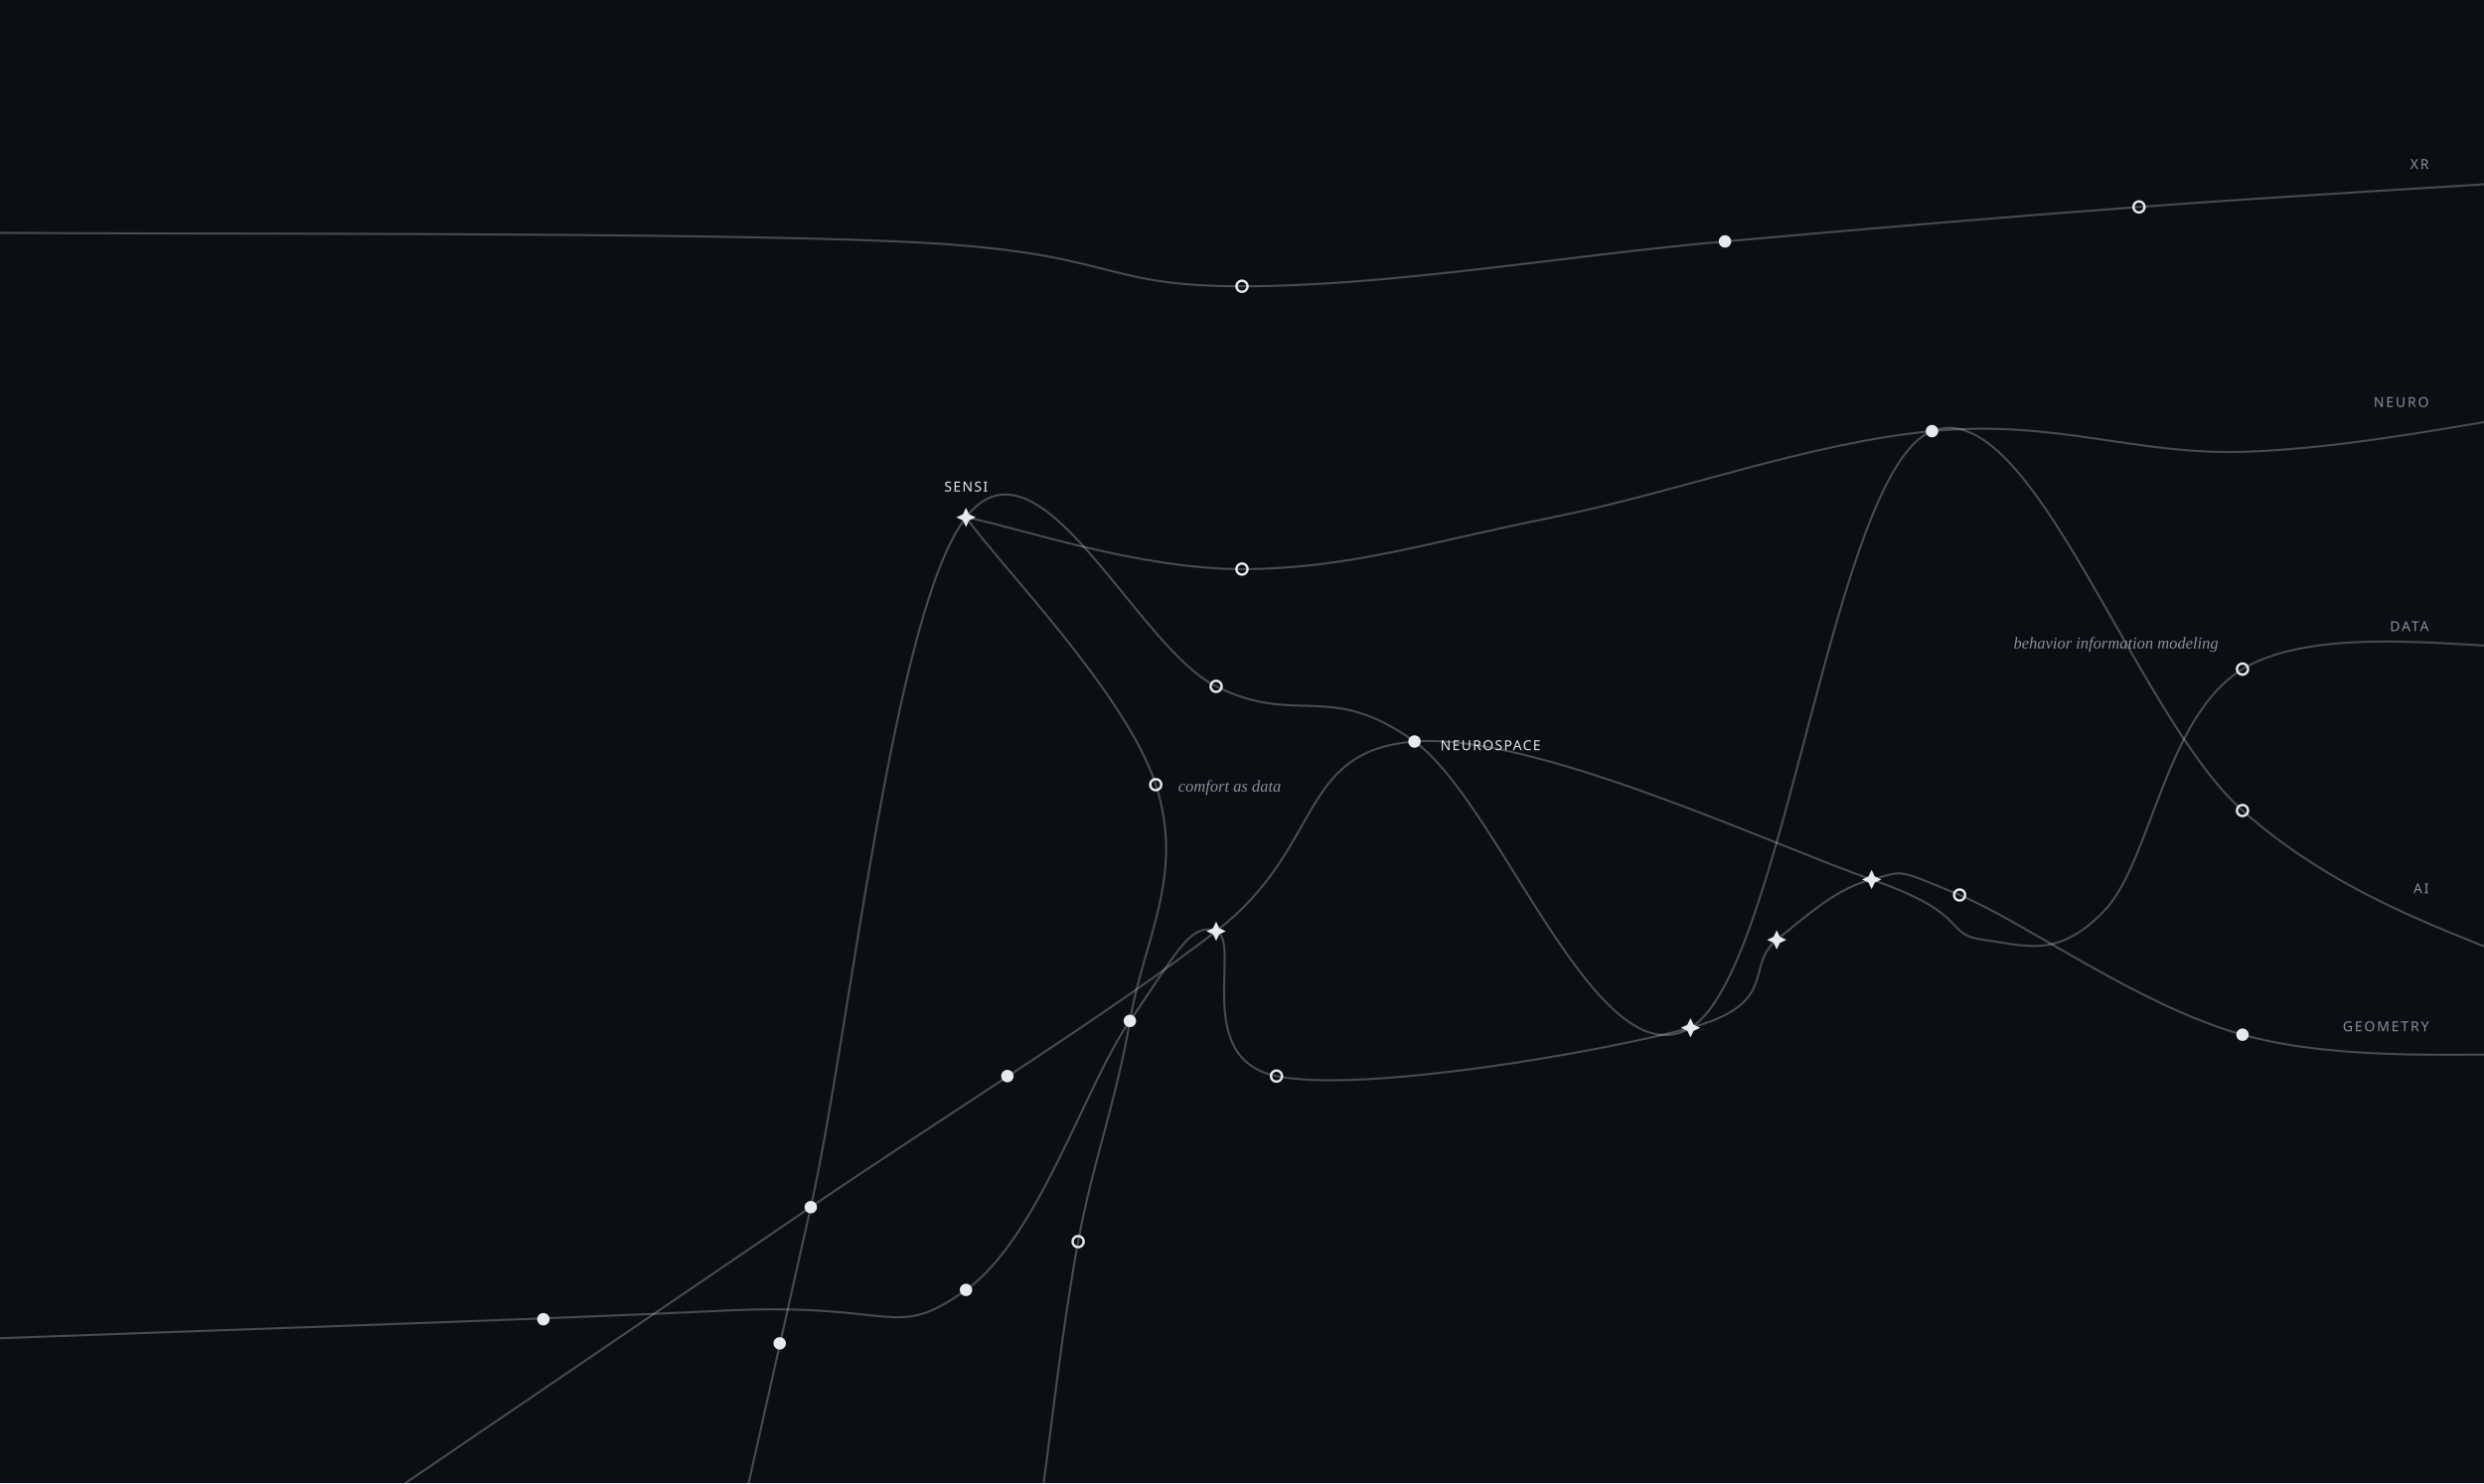
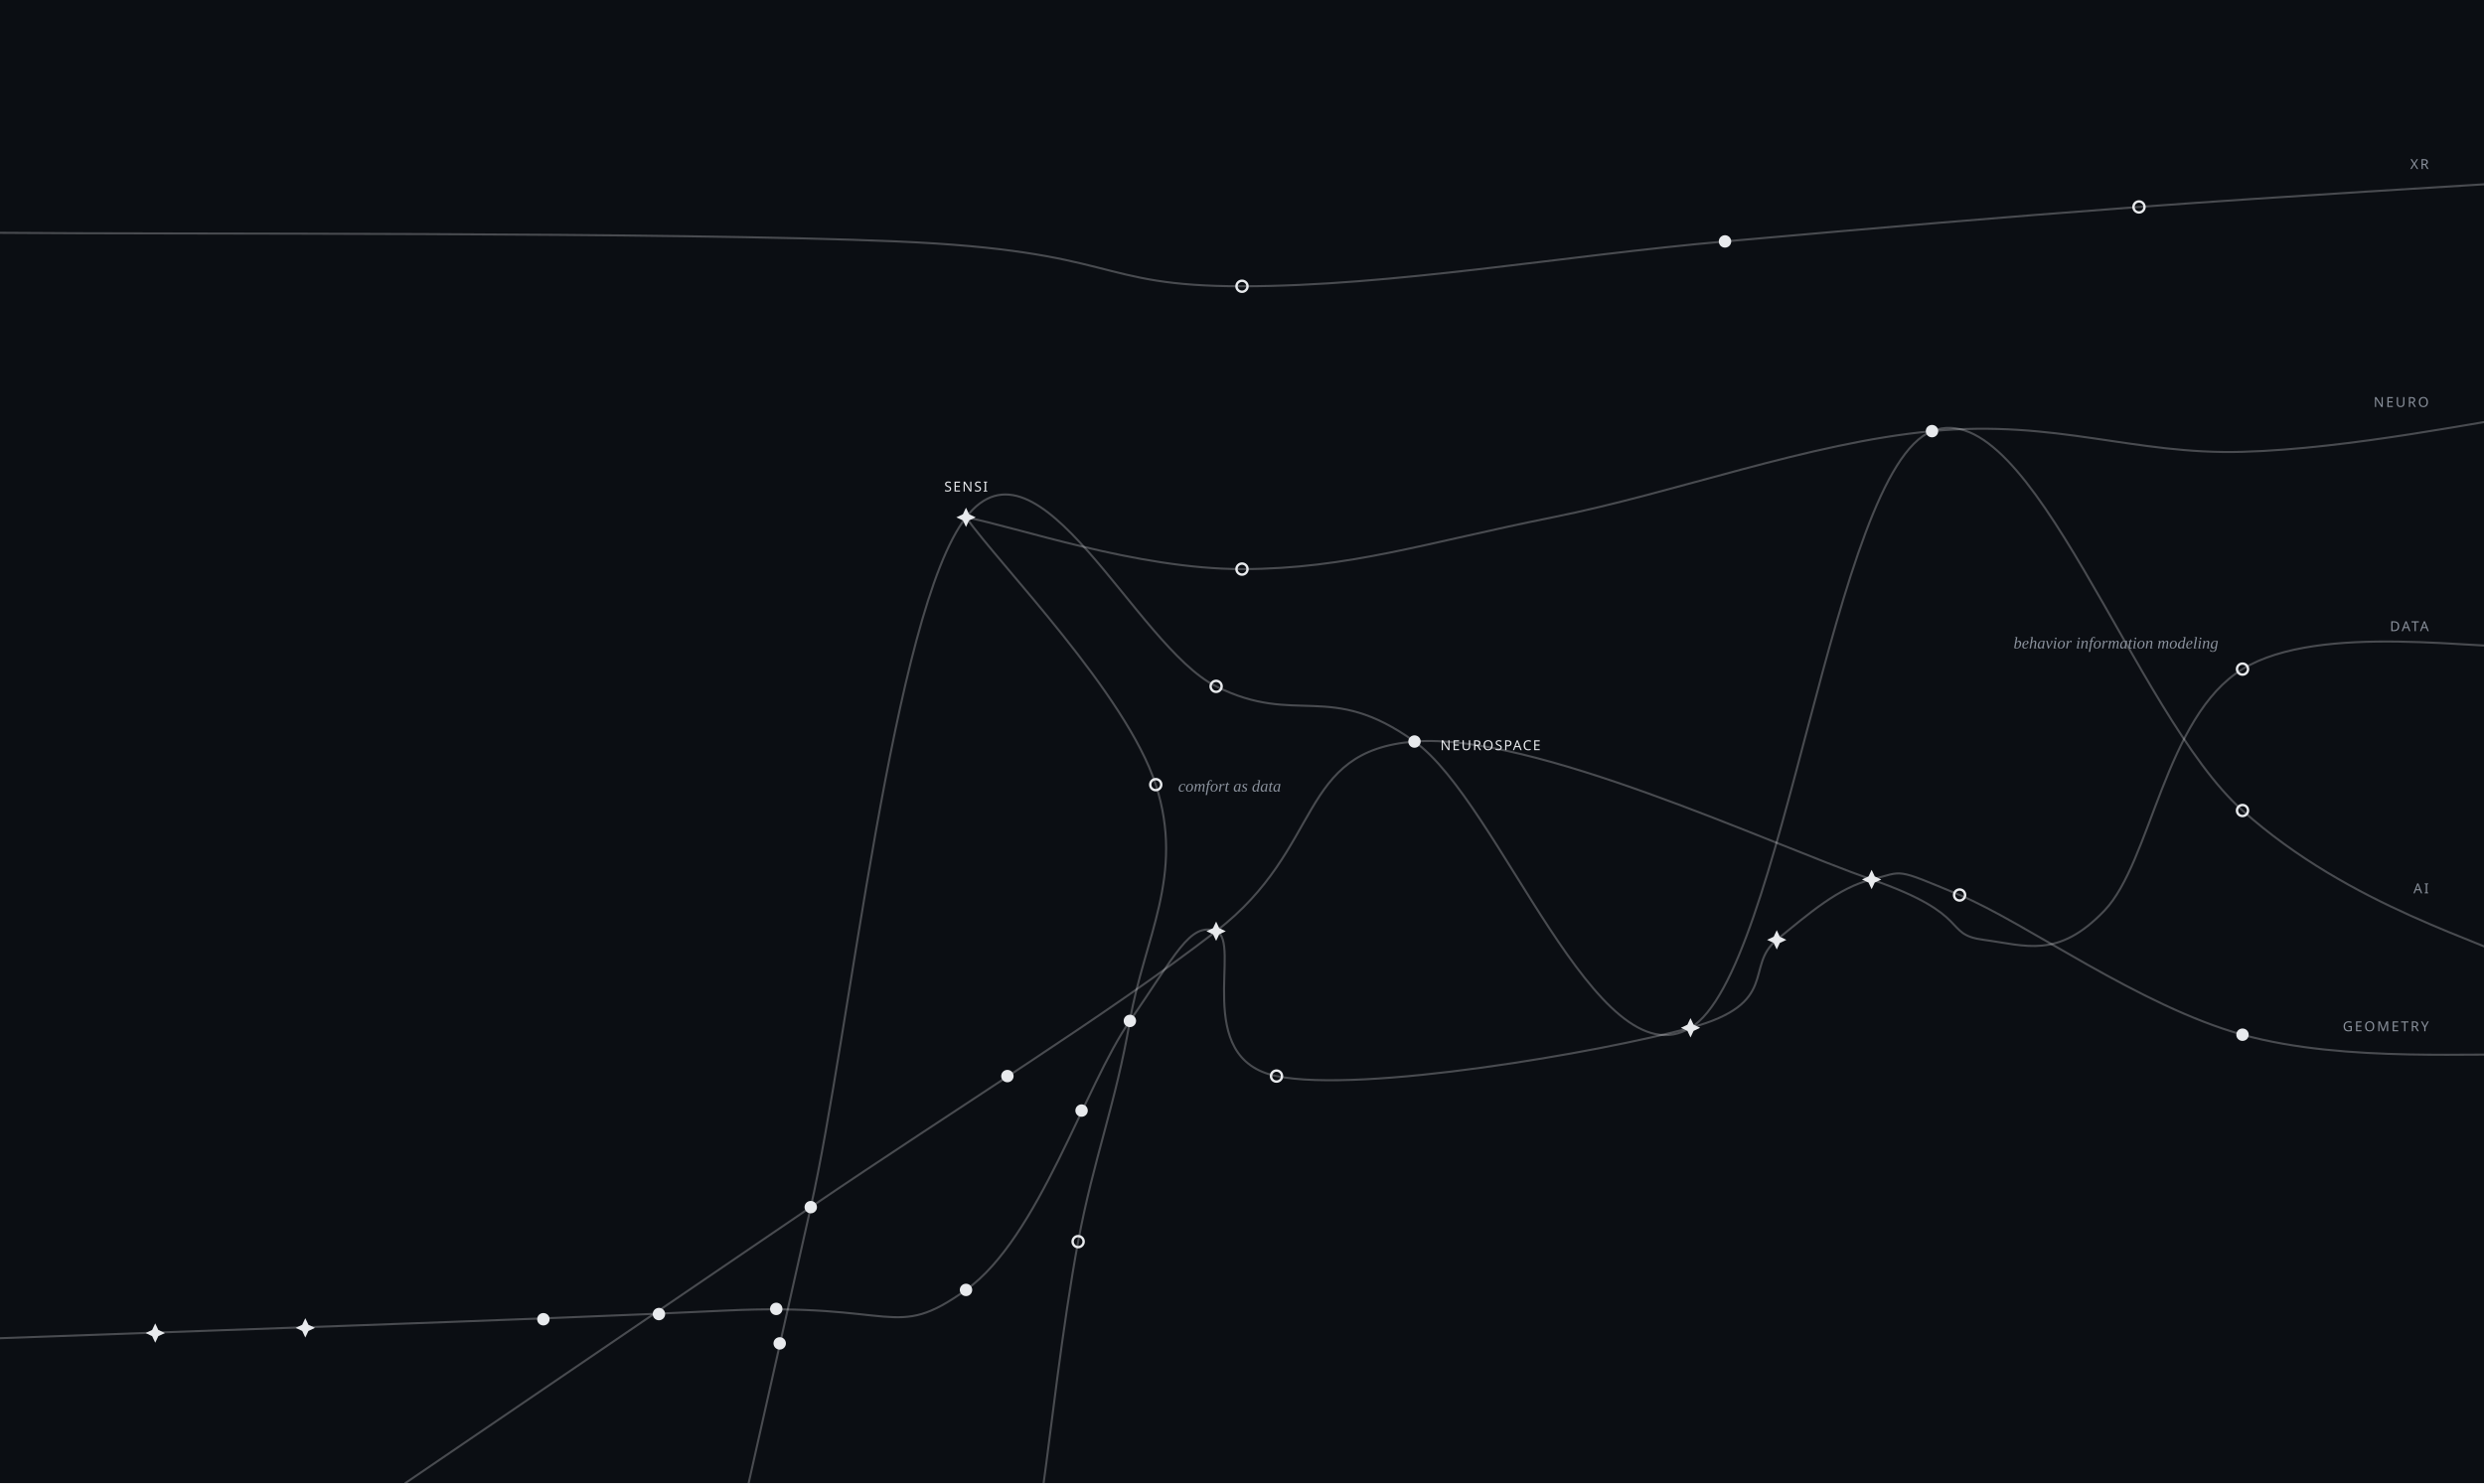
<svg xmlns="http://www.w3.org/2000/svg" width="1440" height="860" viewBox="0 0 1440 860" role="img" aria-label="A dark constellation of Emilie El Chidiac's projects and thoughts, connected by shared idea threads.">
  <rect width="1440" height="860" fill="#0B0E13" />
  <path d="M 560 300 C 588.8 305.4, 658.8 330.0, 720 330 C 781.2 330.0, 828.0 314.4, 900 300 C 972.0 285.6, 1048.0 256.8, 1120 250 C 1192.0 243.2, 1237.0 263.8, 1300 262 C 1363.0 260.2, 1439.4 244.0, 1470 240" fill="none" stroke="#E8EAED" stroke-width="1.2" stroke-linecap="round" opacity="0.28" />
  <path d="M 434 860 C 440.5 831.2, 447.3 800.8, 470 700 C 492.7 599.2, 517.7 354.4, 560 300 C 602.3 245.6, 658.2 374.6, 705 398 C 751.8 421.4, 770.5 394.4, 820 430 C 869.5 465.6, 926.0 628.4, 980 596 C 1034.0 563.6, 1062.4 272.7, 1120 250 C 1177.6 227.3, 1237.0 413.8, 1300 470 C 1363.0 526.2, 1439.4 545.4, 1470 562" fill="none" stroke="#E8EAED" stroke-width="1.2" stroke-linecap="round" opacity="0.28" />
  <path d="M 235 860 C 277.3 831.2, 385.4 757.6, 470 700 C 554.6 642.4, 642.0 588.6, 705 540 C 768.0 491.4, 751.6 435.4, 820 430 C 888.4 424.6, 1025.6 489.3, 1085 510 C 1144.4 530.7, 1125.7 541.8, 1150 545 C 1174.3 548.2, 1193.0 556.3, 1220 528 C 1247.0 499.7, 1255.0 415.5, 1300 388 C 1345.0 360.5, 1439.4 377.3, 1470 375" fill="none" stroke="#E8EAED" stroke-width="1.2" stroke-linecap="round" opacity="0.28" />
  <path d="M 0 776 C 75.6 773.1, 319.2 765.0, 420 760 C 520.8 755.0, 517.7 778.2, 560 748 C 602.3 717.8, 628.9 629.4, 655 592 C 681.1 554.6, 689.7 534.2, 705 540 C 720.3 545.8, 690.5 613.9, 740 624 C 789.5 634.1, 927.8 610.2, 980 596 C 1032.2 581.8, 1011.1 560.5, 1030 545 C 1048.9 529.5, 1065.9 514.7, 1085 510 C 1104.1 505.3, 1097.3 502.8, 1136 519 C 1174.7 535.2, 1239.9 583.3, 1300 600 C 1360.1 616.7, 1439.4 609.8, 1470 612" fill="none" stroke="#E8EAED" stroke-width="1.2" stroke-linecap="round" opacity="0.28" />
  <path d="M 560 300 C 579.8 327.9, 652.9 402.4, 670 455 C 687.1 507.6, 663.1 544.3, 655 592 C 646.9 639.7, 634.0 671.8, 625 720 C 616.0 768.2, 608.6 834.8, 605 860" fill="none" stroke="#E8EAED" stroke-width="1.2" stroke-linecap="round" opacity="0.28" />
  <path d="M 0 135 C 93.6 135.9, 390.4 134.4, 520 140 C 649.6 145.6, 633.6 166.0, 720 166 C 806.4 166.0, 906.4 148.3, 1000 140 C 1093.6 131.7, 1155.4 126.3, 1240 120 C 1324.6 113.7, 1428.6 107.7, 1470 105" fill="none" stroke="#E8EAED" stroke-width="1.2" stroke-linecap="round" opacity="0.28" />
  <text x="1408" y="236" text-anchor="end" font-family="Martian Mono" font-size="8" letter-spacing="1.1" fill="#8A919C">NEURO</text>
  <text x="1408" y="518" text-anchor="end" font-family="Martian Mono" font-size="8" letter-spacing="1.1" fill="#8A919C">AI</text>
  <text x="1408" y="366" text-anchor="end" font-family="Martian Mono" font-size="8" letter-spacing="1.1" fill="#8A919C">DATA</text>
  <text x="1408" y="598" text-anchor="end" font-family="Martian Mono" font-size="8" letter-spacing="1.1" fill="#8A919C">GEOMETRY</text>
  <text x="1408" y="98" text-anchor="end" font-family="Martian Mono" font-size="8" letter-spacing="1.1" fill="#8A919C">XR</text>
  <path d="M 560.0 294.4 L 561.8 298.2 L 565.6 300.0 L 561.8 301.8 L 560.0 305.6 L 558.2 301.8 L 554.4 300.0 L 558.2 298.2 Z" fill="#E8EAED" />
  <text x="560" y="285" text-anchor="middle" font-family="Martian Mono" font-size="8" letter-spacing="0.8" fill="#E8EAED">SENSI</text>
  <circle cx="820" cy="430" r="3.6" fill="#E8EAED" />
  <text x="835" y="435" text-anchor="start" font-family="Martian Mono" font-size="8" letter-spacing="0.8" fill="#E8EAED">NEUROSPACE</text>
  <path d="M 1085.0 504.4 L 1086.8 508.2 L 1090.6 510.0 L 1086.8 511.8 L 1085.0 515.6 L 1083.2 511.8 L 1079.4 510.0 L 1083.2 508.2 Z" fill="#E8EAED" />
  <path d="M 1030.0 539.4 L 1031.8 543.2 L 1035.6 545.0 L 1031.8 546.8 L 1030.0 550.6 L 1028.2 546.8 L 1024.4 545.0 L 1028.2 543.2 Z" fill="#E8EAED" />
  <path d="M 705.0 534.4 L 706.8 538.2 L 710.6 540.0 L 706.8 541.8 L 705.0 545.6 L 703.2 541.8 L 699.4 540.0 L 703.2 538.2 Z" fill="#E8EAED" />
  <circle cx="655" cy="592" r="3.6" fill="#E8EAED" />
  <circle cx="1120" cy="250" r="3.6" fill="#E8EAED" />
  <circle cx="560" cy="748" r="3.6" fill="#E8EAED" />
  <path d="M 980.0 590.4 L 981.8 594.2 L 985.6 596.0 L 981.8 597.8 L 980.0 601.6 L 978.2 597.8 L 974.4 596.0 L 978.2 594.2 Z" fill="#E8EAED" />
  <circle cx="1300" cy="600" r="3.6" fill="#E8EAED" />
  <circle cx="1000" cy="140" r="3.6" fill="#E8EAED" />
  <circle cx="1300" cy="388" r="3.2" fill="none" stroke="#E8EAED" stroke-width="1.4" />
  <text x="1286" y="376" text-anchor="end" font-family="Source Serif 4" font-style="italic" font-size="9.5" fill="#8A919C">behavior information modeling</text>
  <circle cx="720" cy="330" r="3.2" fill="none" stroke="#E8EAED" stroke-width="1.4" />
  <circle cx="740" cy="624" r="3.2" fill="none" stroke="#E8EAED" stroke-width="1.4" />
  <circle cx="705" cy="398" r="3.2" fill="none" stroke="#E8EAED" stroke-width="1.4" />
  <circle cx="720" cy="166" r="3.2" fill="none" stroke="#E8EAED" stroke-width="1.4" />
  <circle cx="670" cy="455" r="3.2" fill="none" stroke="#E8EAED" stroke-width="1.4" />
  <text x="683" y="459" text-anchor="start" font-family="Source Serif 4" font-style="italic" font-size="9.5" fill="#8A919C">comfort as data</text>
  <circle cx="1240" cy="120" r="3.2" fill="none" stroke="#E8EAED" stroke-width="1.4" />
  <circle cx="1300" cy="470" r="3.2" fill="none" stroke="#E8EAED" stroke-width="1.4" />
  <circle cx="1136" cy="519" r="3.2" fill="none" stroke="#E8EAED" stroke-width="1.4" />
  <circle cx="625" cy="720" r="3.2" fill="none" stroke="#E8EAED" stroke-width="1.4" />
  <circle cx="470" cy="700" r="3.6" fill="#E8EAED" />
  <circle cx="452" cy="779" r="3.6" fill="#E8EAED" />
  <circle cx="584" cy="624" r="3.6" fill="#E8EAED" />
  <circle cx="315" cy="765" r="3.6" fill="#E8EAED" />
+   <path d="M 177.0 764.4 L 178.8 768.2 L 182.6 770.0 L 178.8 771.8 L 177.0 775.6 L 175.2 771.8 L 171.4 770.0 L 175.2 768.2 Z" fill="#E8EAED" />
+   <path d="M 90.0 767.4 L 91.8 771.2 L 95.6 773.0 L 91.8 774.8 L 90.0 778.6 L 88.2 774.8 L 84.4 773.0 L 88.2 771.2 Z" fill="#E8EAED" />
+   <circle cx="450" cy="759" r="3.6" fill="#E8EAED" />
+   <circle cx="382" cy="762" r="3.6" fill="#E8EAED" />
+   <circle cx="627" cy="644" r="3.6" fill="#E8EAED" />
</svg>
